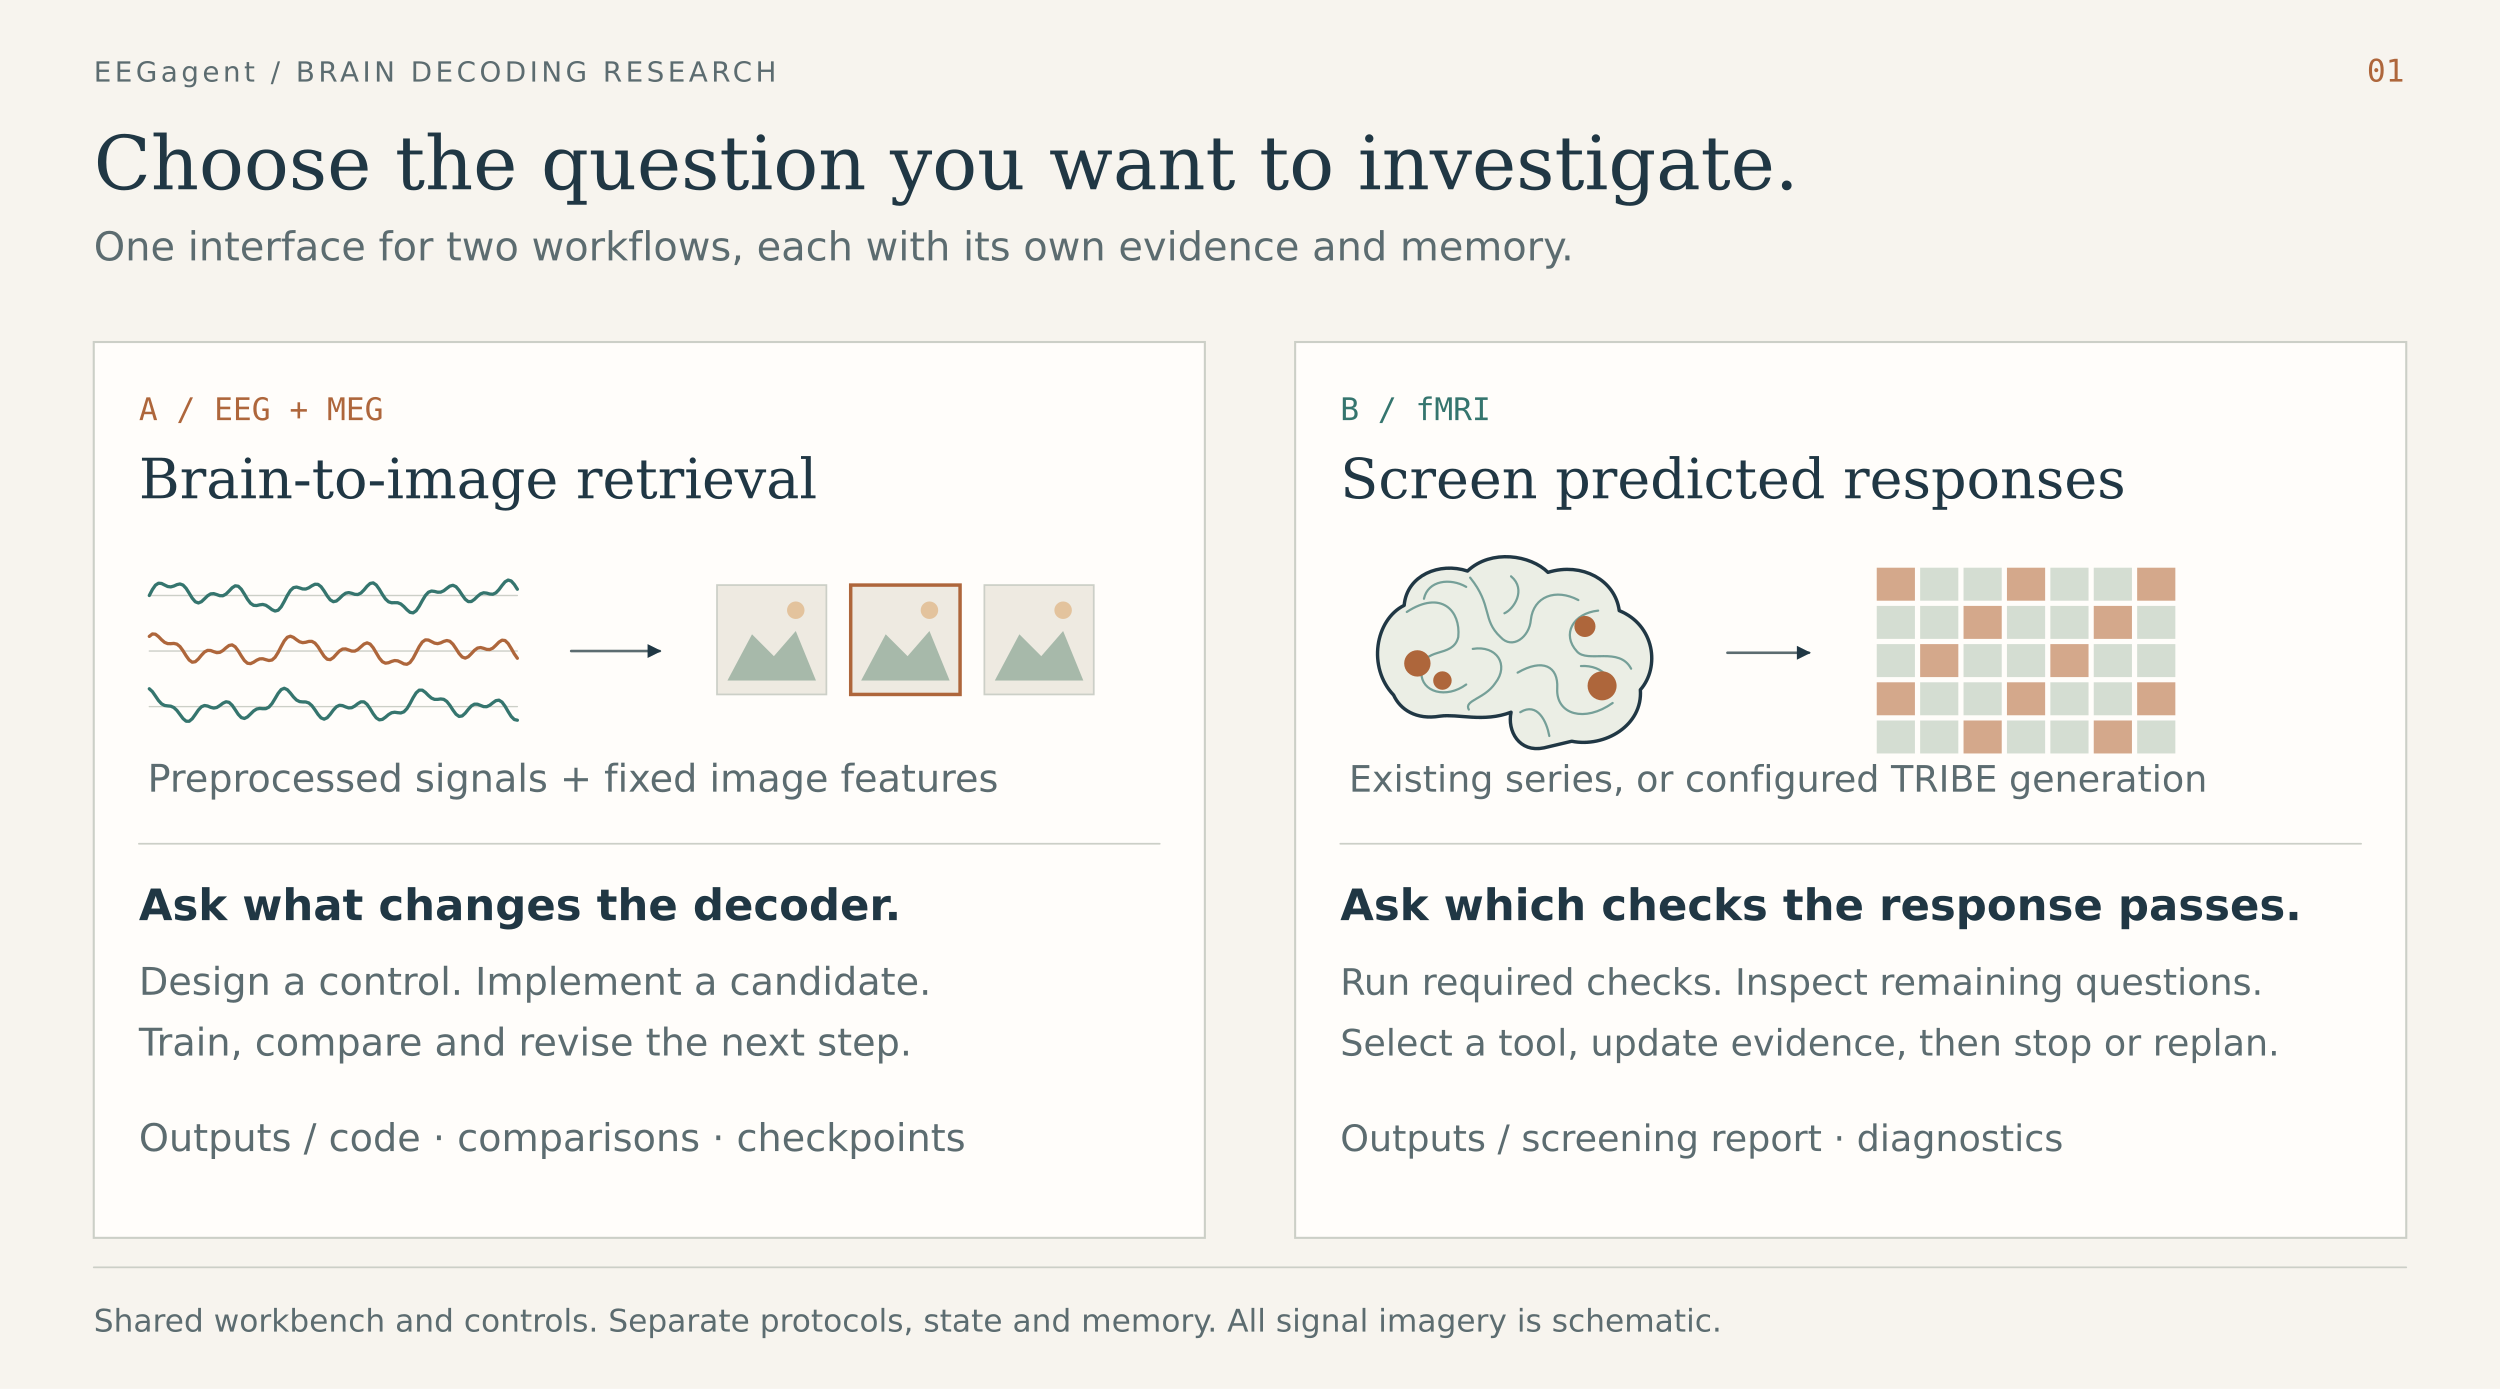
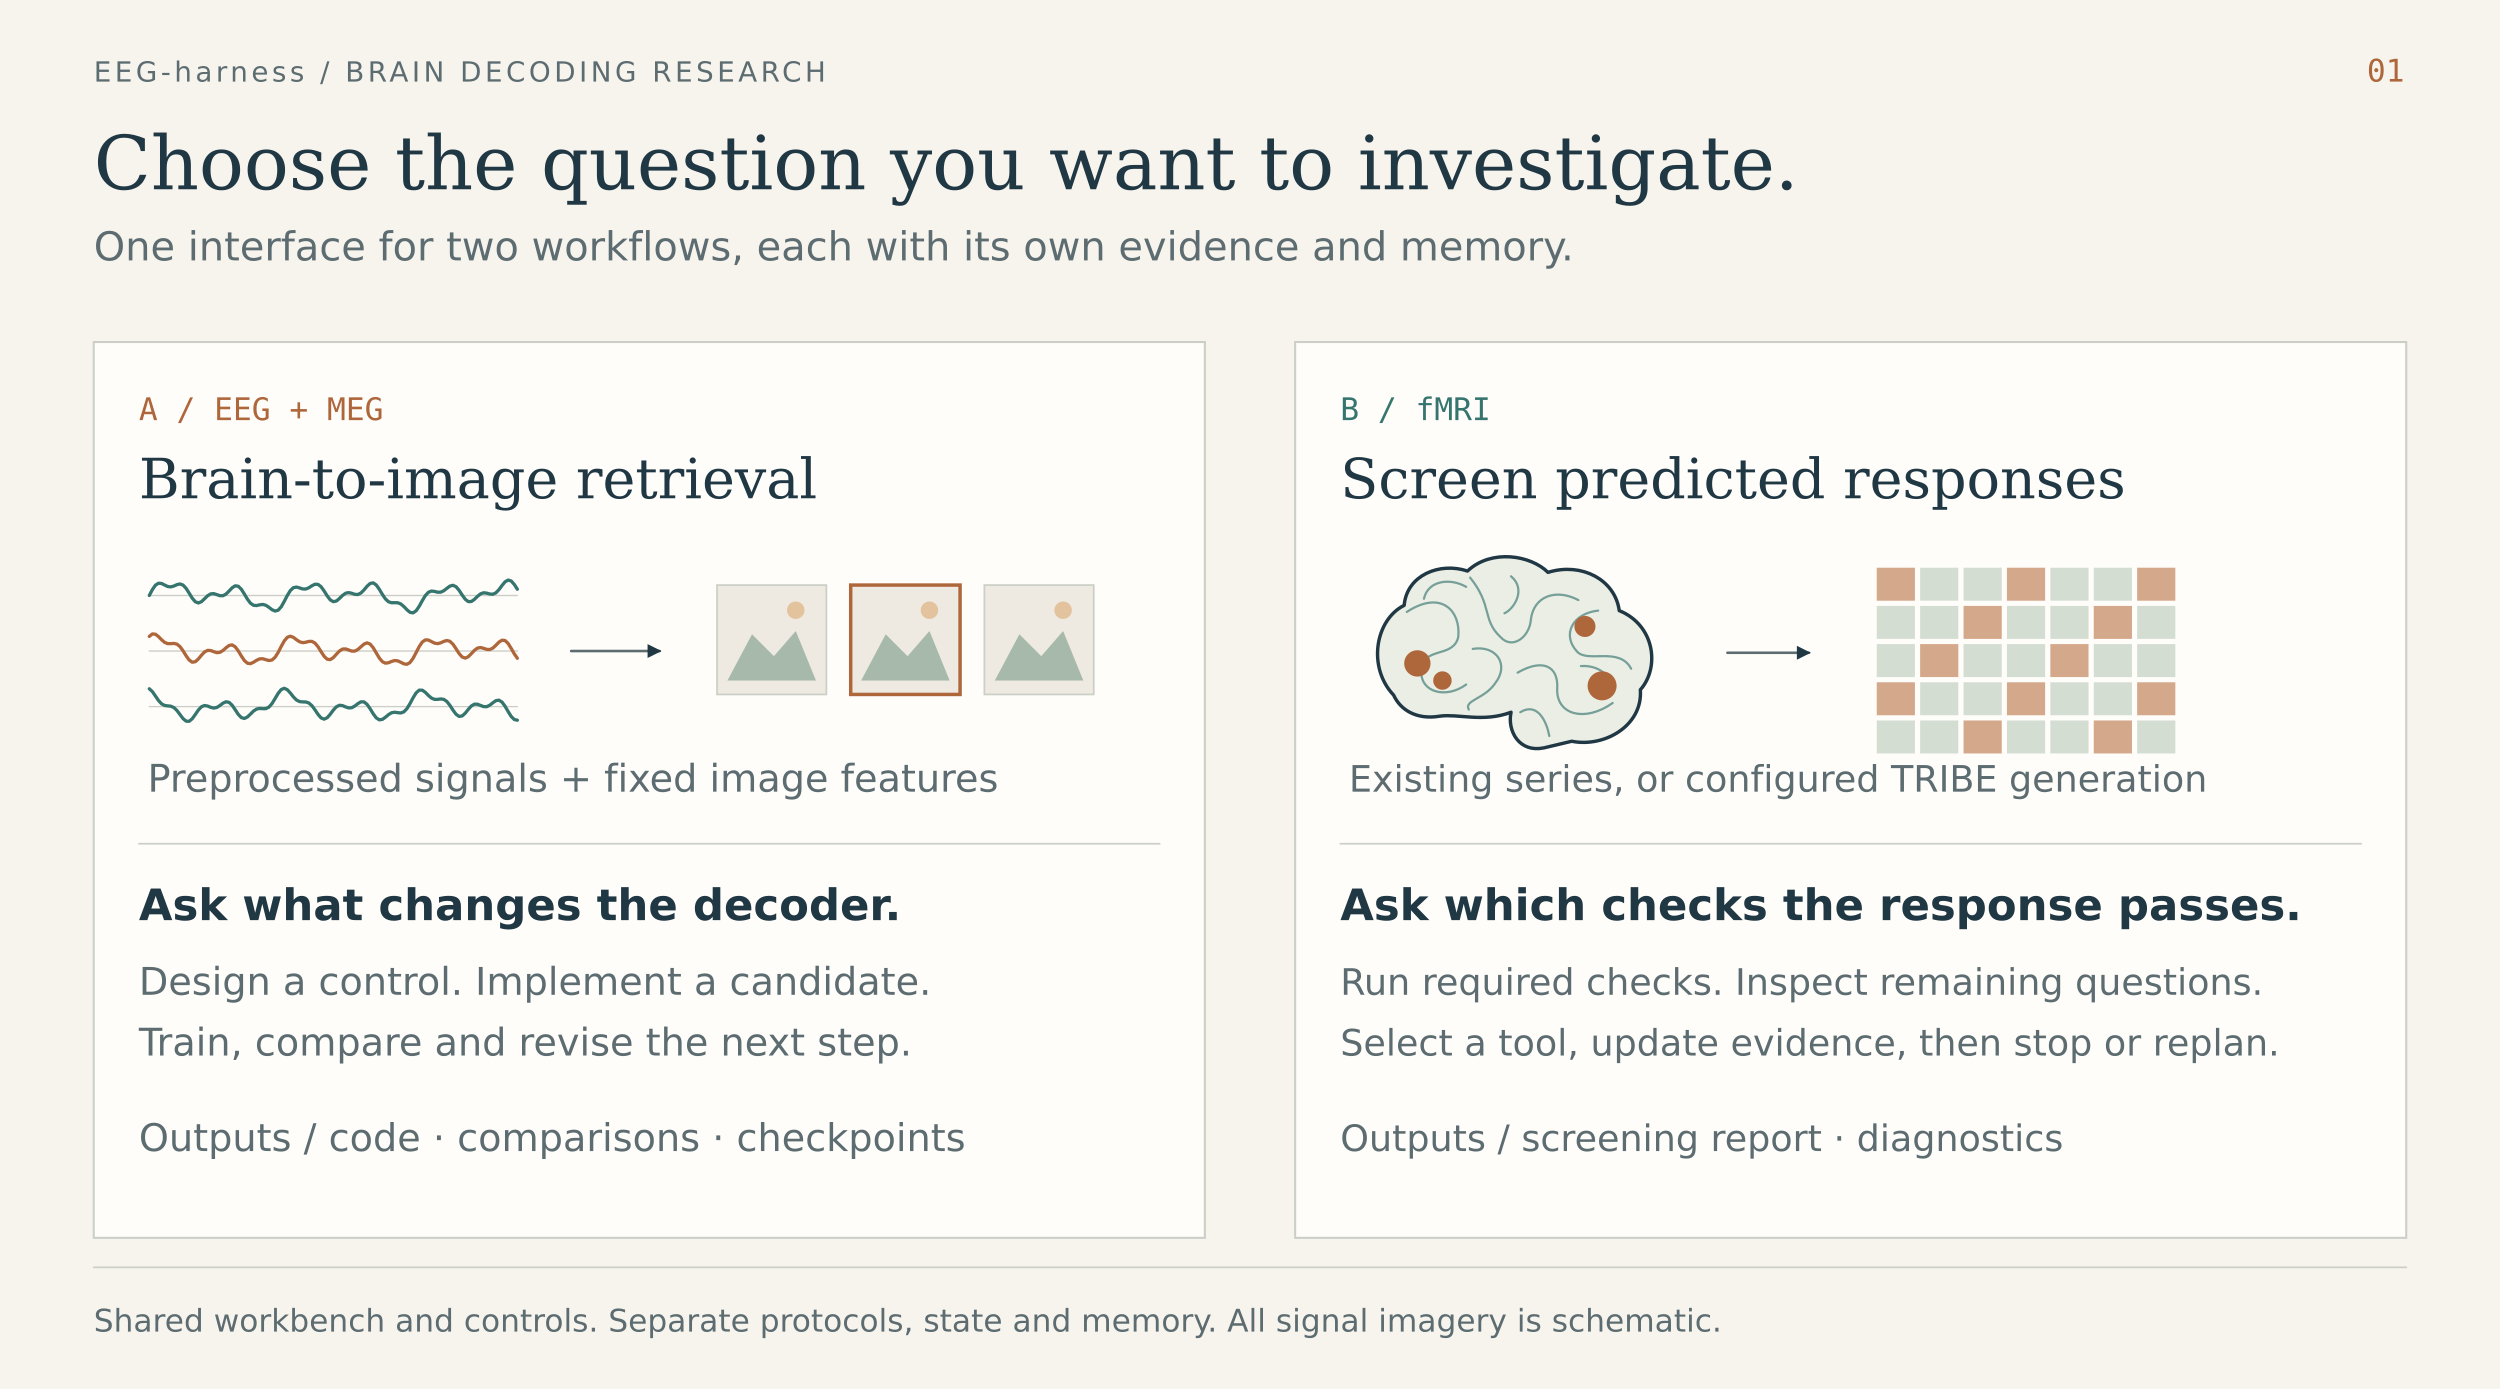
<svg xmlns="http://www.w3.org/2000/svg" width="1440" height="800" viewBox="0 0 1440 800" role="img" aria-labelledby="title desc">
  <defs>
    <marker id="arrow-ink" markerWidth="9" markerHeight="9" refX="7" refY="4" orient="auto" markerUnits="userSpaceOnUse">
      <path d="M0 0 L8 4 L0 8" fill="#203744" />
    </marker>
    <marker id="arrow-teal" markerWidth="9" markerHeight="9" refX="7" refY="4" orient="auto" markerUnits="userSpaceOnUse">
      <path d="M0 0 L8 4 L0 8" fill="#35756E" />
    </marker>
    <marker id="arrow-rust" markerWidth="9" markerHeight="9" refX="7" refY="4" orient="auto" markerUnits="userSpaceOnUse">
      <path d="M0 0 L8 4 L0 8" fill="#AE663B" />
    </marker>
  </defs>
  <rect width="1440" height="800" fill="#F7F4EE" />
-   <text x="54" y="47" fill="#5C6C70" font-family="DejaVu Sans" font-size="16" font-weight="normal" text-anchor="start" letter-spacing="2">EEGagent  /  BRAIN DECODING RESEARCH</text>
+   <text x="54" y="47" fill="#5C6C70" font-family="DejaVu Sans" font-size="16" font-weight="normal" text-anchor="start" letter-spacing="2">EEG-harness  /  BRAIN DECODING RESEARCH</text>
  <text x="1385" y="47" fill="#AE663B" font-family="DejaVu Sans Mono" font-size="18" font-weight="normal" text-anchor="end" letter-spacing="0">01</text>
  <text x="54" y="109" fill="#203744" font-family="DejaVu Serif" font-size="43" font-weight="normal" text-anchor="start" letter-spacing="0">Choose the question you want to investigate.</text>
  <text x="54" y="150" fill="#5C6C70" font-family="DejaVu Sans" font-size="23" font-weight="normal" text-anchor="start" letter-spacing="0">One interface for two workflows, each with its own evidence and memory.</text>
  <rect x="54" y="197" width="640" height="516" rx="0" fill="#FFFDFA" stroke="#CCCFC7" stroke-width="1.2" />
  <rect x="746" y="197" width="640" height="516" rx="0" fill="#FFFDFA" stroke="#CCCFC7" stroke-width="1.2" />
  <text x="80" y="242" fill="#AE663B" font-family="DejaVu Sans Mono" font-size="18" font-weight="normal" text-anchor="start" letter-spacing="0">A  /  EEG + MEG</text>
  <text x="80" y="287" fill="#203744" font-family="DejaVu Serif" font-size="32" font-weight="normal" text-anchor="start" letter-spacing="0">Brain-to-image retrieval</text>
  <path d="M86 343 H298" fill="none" stroke="#CCCFC7" stroke-width="0.8" stroke-linecap="round" stroke-linejoin="round" opacity="1" />
  <path d="M86.00 343.00 L87.77 339.60 L89.53 337.07 L91.30 335.93 L93.07 336.09 L94.83 336.98 L96.60 337.83 L98.37 338.05 L100.13 337.56 L101.90 336.76 L103.67 336.36 L105.43 337.00 L107.20 338.89 L108.97 341.67 L110.73 344.55 L112.50 346.62 L114.27 347.30 L116.03 346.56 L117.80 344.91 L119.57 343.17 L121.33 342.08 L123.10 341.93 L124.87 342.49 L126.63 343.12 L128.40 343.14 L130.17 342.19 L131.93 340.45 L133.70 338.58 L135.47 337.44 L137.23 337.67 L139.00 339.40 L140.77 342.18 L142.53 345.15 L144.30 347.48 L146.07 348.67 L147.83 348.79 L149.60 348.38 L151.37 348.16 L153.13 348.63 L154.90 349.80 L156.67 351.17 L158.43 351.96 L160.20 351.49 L161.97 349.53 L163.73 346.42 L165.50 342.98 L167.27 340.13 L169.03 338.49 L170.80 338.15 L172.57 338.65 L174.33 339.24 L176.10 339.28 L177.87 338.57 L179.63 337.42 L181.40 336.53 L183.17 336.59 L184.93 337.95 L186.70 340.41 L188.47 343.23 L190.23 345.53 L192.00 346.57 L193.77 346.18 L195.53 344.72 L197.30 342.97 L199.07 341.70 L200.83 341.33 L202.60 341.73 L204.37 342.33 L206.13 342.44 L207.90 341.57 L209.67 339.79 L211.43 337.67 L213.20 336.07 L214.97 335.74 L216.73 336.96 L218.50 339.44 L220.27 342.42 L222.03 345.01 L223.80 346.63 L225.57 347.19 L227.33 347.14 L229.10 347.18 L230.87 347.88 L232.63 349.36 L234.40 351.22 L236.17 352.70 L237.93 353.01 L239.70 351.78 L241.47 349.21 L243.23 345.99 L245.00 343.05 L246.77 341.13 L248.53 340.44 L250.30 340.66 L252.07 341.11 L253.83 341.08 L255.60 340.28 L257.37 338.90 L259.13 337.60 L260.90 337.12 L262.67 337.94 L264.43 340.01 L266.20 342.71 L267.97 345.15 L269.73 346.52 L271.50 346.47 L273.27 345.23 L275.03 343.50 L276.80 342.07 L278.57 341.44 L280.33 341.64 L282.10 342.15 L283.87 342.28 L285.63 341.47 L287.40 339.63 L289.17 337.23 L290.93 335.12 L292.70 334.11 L294.47 334.67 L296.23 336.65 L298.00 339.40" fill="none" stroke="#35756E" stroke-width="1.9" stroke-linecap="round" stroke-linejoin="round" opacity="1" />
  <path d="M86 375 H298" fill="none" stroke="#CCCFC7" stroke-width="0.8" stroke-linecap="round" stroke-linejoin="round" opacity="1" />
  <path d="M86.00 366.56 L87.77 365.16 L89.53 365.31 L91.30 366.68 L93.07 368.51 L94.83 370.01 L96.60 370.73 L98.37 370.75 L100.13 370.61 L101.90 371.01 L103.67 372.43 L105.43 374.86 L107.20 377.72 L108.97 380.18 L110.73 381.43 L112.50 381.14 L114.27 379.56 L116.03 377.41 L117.80 375.55 L119.57 374.62 L121.33 374.69 L123.10 375.36 L124.87 375.92 L126.63 375.76 L128.40 374.71 L130.17 373.14 L131.93 371.80 L133.70 371.46 L135.47 372.55 L137.23 374.90 L139.00 377.85 L140.77 380.47 L142.53 382.03 L144.30 382.25 L146.07 381.44 L147.83 380.29 L149.60 379.50 L151.37 379.45 L153.13 379.98 L154.90 380.46 L156.67 380.17 L158.43 378.61 L160.20 375.81 L161.97 372.36 L163.73 369.17 L165.50 367.06 L167.27 366.45 L169.03 367.14 L170.80 368.48 L172.57 369.67 L174.33 370.17 L176.10 369.95 L177.87 369.46 L179.63 369.42 L181.40 370.40 L183.17 372.51 L184.93 375.33 L186.70 378.02 L188.47 379.72 L190.23 379.94 L192.00 378.77 L193.77 376.83 L195.53 374.96 L197.30 373.87 L199.07 373.78 L200.83 374.39 L202.60 375.02 L204.37 375.03 L206.13 374.12 L207.90 372.54 L209.67 370.99 L211.43 370.29 L213.20 370.99 L214.97 373.11 L216.73 376.09 L218.50 379.05 L220.27 381.15 L222.03 381.99 L223.80 381.73 L225.57 380.98 L227.33 380.47 L229.10 380.65 L230.87 381.46 L232.63 382.38 L234.40 382.63 L236.17 381.61 L237.93 379.20 L239.70 375.85 L241.47 372.42 L243.23 369.82 L245.00 368.57 L246.77 368.67 L248.53 369.55 L250.30 370.44 L252.07 370.74 L253.83 370.28 L255.60 369.45 L257.37 368.93 L259.13 369.38 L260.90 371.06 L262.67 373.66 L264.43 376.41 L266.20 378.42 L267.97 379.07 L269.73 378.27 L271.50 376.50 L273.27 374.60 L275.03 373.30 L276.80 372.98 L278.57 373.43 L280.33 374.05 L282.10 374.14 L283.87 373.31 L285.63 371.67 L287.40 369.87 L289.17 368.74 L290.93 368.95 L292.70 370.68 L294.47 373.52 L296.23 376.63 L298.00 379.15" fill="none" stroke="#AE663B" stroke-width="1.9" stroke-linecap="round" stroke-linejoin="round" opacity="1" />
  <path d="M86 407 H298" fill="none" stroke="#CCCFC7" stroke-width="0.8" stroke-linecap="round" stroke-linejoin="round" opacity="1" />
  <path d="M86.00 396.74 L87.77 398.37 L89.53 400.91 L91.30 403.50 L93.07 405.41 L94.83 406.35 L96.60 406.59 L98.37 406.76 L100.13 407.54 L101.90 409.21 L103.67 411.56 L105.43 413.91 L107.20 415.40 L108.97 415.45 L110.73 413.99 L112.50 411.54 L114.27 408.96 L116.03 407.09 L117.80 406.37 L119.57 406.67 L121.33 407.41 L123.10 407.85 L124.87 407.51 L126.63 406.40 L128.40 405.05 L130.17 404.22 L131.93 404.55 L133.70 406.21 L135.47 408.79 L137.23 411.46 L139.00 413.32 L140.77 413.83 L142.53 412.96 L144.30 411.27 L146.07 409.53 L147.83 408.39 L149.60 408.06 L151.37 408.21 L153.13 408.18 L154.90 407.29 L156.67 405.27 L158.43 402.39 L160.20 399.39 L161.97 397.19 L163.73 396.45 L165.50 397.27 L167.27 399.21 L169.03 401.45 L170.80 403.23 L172.57 404.12 L174.33 404.30 L176.10 404.33 L177.87 404.90 L179.63 406.44 L181.40 408.83 L183.17 411.47 L184.93 413.51 L186.70 414.23 L188.47 413.40 L190.23 411.40 L192.00 409.01 L193.77 407.10 L195.53 406.24 L197.30 406.43 L199.07 407.18 L200.83 407.77 L202.60 407.64 L204.37 406.67 L206.13 405.29 L207.90 404.25 L209.67 404.29 L211.43 405.70 L213.20 408.24 L214.97 411.15 L216.73 413.50 L218.50 414.63 L220.27 414.36 L222.03 413.11 L223.80 411.60 L225.57 410.54 L227.33 410.25 L229.10 410.50 L230.87 410.66 L232.63 410.02 L234.40 408.17 L236.17 405.25 L237.93 401.92 L239.70 399.09 L241.47 397.53 L243.23 397.53 L245.00 398.80 L246.77 400.59 L248.53 402.10 L250.30 402.84 L252.07 402.84 L253.83 402.60 L255.60 402.83 L257.37 404.04 L259.13 406.27 L260.90 409.01 L262.67 411.40 L264.43 412.66 L266.20 412.39 L267.97 410.80 L269.73 408.59 L271.50 406.64 L273.27 405.60 L275.03 405.63 L276.80 406.33 L278.57 407.01 L280.33 407.05 L282.10 406.21 L283.87 404.81 L285.63 403.58 L287.40 403.30 L289.17 404.42 L290.93 406.83 L292.70 409.89 L294.47 412.69 L296.23 414.44 L298.00 414.84" fill="none" stroke="#35756E" stroke-width="1.9" stroke-linecap="round" stroke-linejoin="round" opacity="1" />
  <path d="M329 375 H380" fill="none" stroke="#5C6C70" stroke-width="1.5" stroke-linecap="round" stroke-linejoin="round" opacity="1" marker-end="url(#arrow-ink)" />
  <rect x="413" y="337" width="63" height="63" rx="0" fill="#EEEAE1" stroke="#CCCFC7" stroke-width="1" />
  <circle cx="458.36" cy="351.49" r="5.04" fill="#E3C39D" stroke="none" stroke-width="1" />
  <path d="M419 392 L433.16 365.35 L445.76 377.95 L458.36 363.46 L470 392 Z" fill="#A7B9AA" stroke="none" stroke-width="0" stroke-linecap="round" stroke-linejoin="round" opacity="1" />
  <rect x="490" y="337" width="63" height="63" rx="0" fill="#EEEAE1" stroke="#AE663B" stroke-width="2" />
  <circle cx="535.36" cy="351.49" r="5.04" fill="#E3C39D" stroke="none" stroke-width="1" />
  <path d="M496 392 L510.16 365.35 L522.76 377.95 L535.36 363.46 L547 392 Z" fill="#A7B9AA" stroke="none" stroke-width="0" stroke-linecap="round" stroke-linejoin="round" opacity="1" />
  <rect x="567" y="337" width="63" height="63" rx="0" fill="#EEEAE1" stroke="#CCCFC7" stroke-width="1" />
  <circle cx="612.36" cy="351.49" r="5.04" fill="#E3C39D" stroke="none" stroke-width="1" />
  <path d="M573 392 L587.16 365.35 L599.76 377.95 L612.36 363.46 L624 392 Z" fill="#A7B9AA" stroke="none" stroke-width="0" stroke-linecap="round" stroke-linejoin="round" opacity="1" />
  <text x="85" y="456" fill="#5C6C70" font-family="DejaVu Sans" font-size="22" font-weight="normal" text-anchor="start" letter-spacing="0">Preprocessed signals + fixed image features</text>
  <path d="M80 486 H668" fill="none" stroke="#CCCFC7" stroke-width="1" stroke-linecap="round" stroke-linejoin="round" opacity="1" />
  <text x="80" y="530" fill="#203744" font-family="DejaVu Sans" font-size="25" font-weight="bold" text-anchor="start" letter-spacing="0">Ask what changes the decoder.</text>
  <text x="80" y="573" fill="#5C6C70" font-family="DejaVu Sans" font-size="22" font-weight="normal" text-anchor="start" letter-spacing="0">Design a control. Implement a candidate.</text>
  <text x="80" y="608" fill="#5C6C70" font-family="DejaVu Sans" font-size="22" font-weight="normal" text-anchor="start" letter-spacing="0">Train, compare and revise the next step.</text>
  <text x="80" y="663" fill="#5C6C70" font-family="DejaVu Sans" font-size="22" font-weight="normal" text-anchor="start" letter-spacing="0">Outputs  /  code · comparisons · checkpoints</text>
  <text x="772" y="242" fill="#35756E" font-family="DejaVu Sans Mono" font-size="18" font-weight="normal" text-anchor="start" letter-spacing="0">B  /  fMRI</text>
  <text x="772" y="287" fill="#203744" font-family="DejaVu Serif" font-size="32" font-weight="normal" text-anchor="start" letter-spacing="0">Screen predicted responses</text>
  <g transform="translate(786 316) scale(0.76)">
    <path d="M22 111 C2 90 8 54 30 43 C32 20 57 10 78 17 C96 0 126 5 139 18 C165 10 190 24 193 47 C220 58 224 90 209 107 C211 134 182 151 157 146 L136 151 C117 155 108 138 111 124 C90 132 71 125 57 127 C39 130 27 122 22 111 Z" fill="#EBEEE5" stroke="#203744" stroke-width="2.6" stroke-linecap="round" stroke-linejoin="round" opacity="1" />
    <path d="M32 48 C58 31 73 47 71 67 C67 84 43 73 43 94 C43 109 62 114 77 103" fill="none" stroke="#35756E" stroke-width="1.7" stroke-linecap="round" stroke-linejoin="round" opacity="0.65" />
    <path d="M80 22 C97 43 89 54 103 67 C112 77 125 67 126 54 C128 36 145 30 162 39" fill="none" stroke="#35756E" stroke-width="1.7" stroke-linecap="round" stroke-linejoin="round" opacity="0.65" />
    <path d="M45 38 C48 24 65 22 77 29" fill="none" stroke="#35756E" stroke-width="1.7" stroke-linecap="round" stroke-linejoin="round" opacity="0.65" />
    <path d="M111 21 C123 31 113 46 106 49" fill="none" stroke="#35756E" stroke-width="1.7" stroke-linecap="round" stroke-linejoin="round" opacity="0.65" />
    <path d="M177 47 C158 49 149 65 161 78 C169 87 193 74 202 91" fill="none" stroke="#35756E" stroke-width="1.7" stroke-linecap="round" stroke-linejoin="round" opacity="0.65" />
    <path d="M82 76 C100 73 110 88 99 102 C91 114 75 115 79 122" fill="none" stroke="#35756E" stroke-width="1.7" stroke-linecap="round" stroke-linejoin="round" opacity="0.65" />
    <path d="M116 94 C135 83 147 89 146 106 C145 126 167 132 188 117" fill="none" stroke="#35756E" stroke-width="1.7" stroke-linecap="round" stroke-linejoin="round" opacity="0.65" />
    <path d="M164 89 C181 88 191 101 184 111" fill="none" stroke="#35756E" stroke-width="1.7" stroke-linecap="round" stroke-linejoin="round" opacity="0.65" />
    <path d="M118 124 C131 116 138 131 140 142" fill="none" stroke="#35756E" stroke-width="1.7" stroke-linecap="round" stroke-linejoin="round" opacity="0.65" />
    <circle cx="40" cy="87" r="10" fill="#AE663B" stroke="none" stroke-width="0" />
    <circle cx="59" cy="100" r="7" fill="#AE663B" stroke="none" stroke-width="0" />
    <circle cx="167" cy="59" r="8" fill="#AE663B" stroke="none" stroke-width="0" />
    <circle cx="180" cy="104" r="11" fill="#AE663B" stroke="none" stroke-width="0" />
  </g>
  <path d="M995 376 H1042" fill="none" stroke="#5C6C70" stroke-width="1.5" stroke-linecap="round" stroke-linejoin="round" opacity="1" marker-end="url(#arrow-ink)" />
  <rect x="1081" y="327" width="22" height="19" rx="0" fill="#D4A88B" stroke="none" stroke-width="1.2" />
  <rect x="1106" y="327" width="22" height="19" rx="0" fill="#D4DDD2" stroke="none" stroke-width="1.2" />
  <rect x="1131" y="327" width="22" height="19" rx="0" fill="#D4DDD2" stroke="none" stroke-width="1.2" />
  <rect x="1156" y="327" width="22" height="19" rx="0" fill="#D4A88B" stroke="none" stroke-width="1.2" />
  <rect x="1181" y="327" width="22" height="19" rx="0" fill="#D4DDD2" stroke="none" stroke-width="1.2" />
  <rect x="1206" y="327" width="22" height="19" rx="0" fill="#D4DDD2" stroke="none" stroke-width="1.2" />
  <rect x="1231" y="327" width="22" height="19" rx="0" fill="#D4A88B" stroke="none" stroke-width="1.2" />
  <rect x="1081" y="349" width="22" height="19" rx="0" fill="#D4DDD2" stroke="none" stroke-width="1.2" />
  <rect x="1106" y="349" width="22" height="19" rx="0" fill="#D4DDD2" stroke="none" stroke-width="1.2" />
  <rect x="1131" y="349" width="22" height="19" rx="0" fill="#D4A88B" stroke="none" stroke-width="1.2" />
  <rect x="1156" y="349" width="22" height="19" rx="0" fill="#D4DDD2" stroke="none" stroke-width="1.2" />
  <rect x="1181" y="349" width="22" height="19" rx="0" fill="#D4DDD2" stroke="none" stroke-width="1.2" />
  <rect x="1206" y="349" width="22" height="19" rx="0" fill="#D4A88B" stroke="none" stroke-width="1.2" />
  <rect x="1231" y="349" width="22" height="19" rx="0" fill="#D4DDD2" stroke="none" stroke-width="1.2" />
  <rect x="1081" y="371" width="22" height="19" rx="0" fill="#D4DDD2" stroke="none" stroke-width="1.2" />
  <rect x="1106" y="371" width="22" height="19" rx="0" fill="#D4A88B" stroke="none" stroke-width="1.2" />
  <rect x="1131" y="371" width="22" height="19" rx="0" fill="#D4DDD2" stroke="none" stroke-width="1.2" />
  <rect x="1156" y="371" width="22" height="19" rx="0" fill="#D4DDD2" stroke="none" stroke-width="1.2" />
  <rect x="1181" y="371" width="22" height="19" rx="0" fill="#D4A88B" stroke="none" stroke-width="1.2" />
  <rect x="1206" y="371" width="22" height="19" rx="0" fill="#D4DDD2" stroke="none" stroke-width="1.2" />
  <rect x="1231" y="371" width="22" height="19" rx="0" fill="#D4DDD2" stroke="none" stroke-width="1.2" />
  <rect x="1081" y="393" width="22" height="19" rx="0" fill="#D4A88B" stroke="none" stroke-width="1.2" />
  <rect x="1106" y="393" width="22" height="19" rx="0" fill="#D4DDD2" stroke="none" stroke-width="1.2" />
  <rect x="1131" y="393" width="22" height="19" rx="0" fill="#D4DDD2" stroke="none" stroke-width="1.2" />
  <rect x="1156" y="393" width="22" height="19" rx="0" fill="#D4A88B" stroke="none" stroke-width="1.2" />
  <rect x="1181" y="393" width="22" height="19" rx="0" fill="#D4DDD2" stroke="none" stroke-width="1.2" />
  <rect x="1206" y="393" width="22" height="19" rx="0" fill="#D4DDD2" stroke="none" stroke-width="1.2" />
  <rect x="1231" y="393" width="22" height="19" rx="0" fill="#D4A88B" stroke="none" stroke-width="1.2" />
  <rect x="1081" y="415" width="22" height="19" rx="0" fill="#D4DDD2" stroke="none" stroke-width="1.2" />
  <rect x="1106" y="415" width="22" height="19" rx="0" fill="#D4DDD2" stroke="none" stroke-width="1.2" />
  <rect x="1131" y="415" width="22" height="19" rx="0" fill="#D4A88B" stroke="none" stroke-width="1.2" />
  <rect x="1156" y="415" width="22" height="19" rx="0" fill="#D4DDD2" stroke="none" stroke-width="1.2" />
  <rect x="1181" y="415" width="22" height="19" rx="0" fill="#D4DDD2" stroke="none" stroke-width="1.2" />
  <rect x="1206" y="415" width="22" height="19" rx="0" fill="#D4A88B" stroke="none" stroke-width="1.2" />
  <rect x="1231" y="415" width="22" height="19" rx="0" fill="#D4DDD2" stroke="none" stroke-width="1.2" />
  <text x="777" y="456" fill="#5C6C70" font-family="DejaVu Sans" font-size="21" font-weight="normal" text-anchor="start" letter-spacing="0">Existing series, or configured TRIBE generation</text>
  <path d="M772 486 H1360" fill="none" stroke="#CCCFC7" stroke-width="1" stroke-linecap="round" stroke-linejoin="round" opacity="1" />
  <text x="772" y="530" fill="#203744" font-family="DejaVu Sans" font-size="25" font-weight="bold" text-anchor="start" letter-spacing="0">Ask which checks the response passes.</text>
  <text x="772" y="573" fill="#5C6C70" font-family="DejaVu Sans" font-size="21" font-weight="normal" text-anchor="start" letter-spacing="0">Run required checks. Inspect remaining questions.</text>
  <text x="772" y="608" fill="#5C6C70" font-family="DejaVu Sans" font-size="21" font-weight="normal" text-anchor="start" letter-spacing="0">Select a tool, update evidence, then stop or replan.</text>
  <text x="772" y="663" fill="#5C6C70" font-family="DejaVu Sans" font-size="21" font-weight="normal" text-anchor="start" letter-spacing="0">Outputs  /  screening report · diagnostics</text>
  <path d="M54 730 H1386" fill="none" stroke="#CCCFC7" stroke-width="1" stroke-linecap="round" stroke-linejoin="round" opacity="1" />
  <text x="54" y="767" fill="#5C6C70" font-family="DejaVu Sans" font-size="18" font-weight="normal" text-anchor="start" letter-spacing="0">Shared workbench and controls. Separate protocols, state and memory. All signal imagery is schematic.</text>
</svg>
